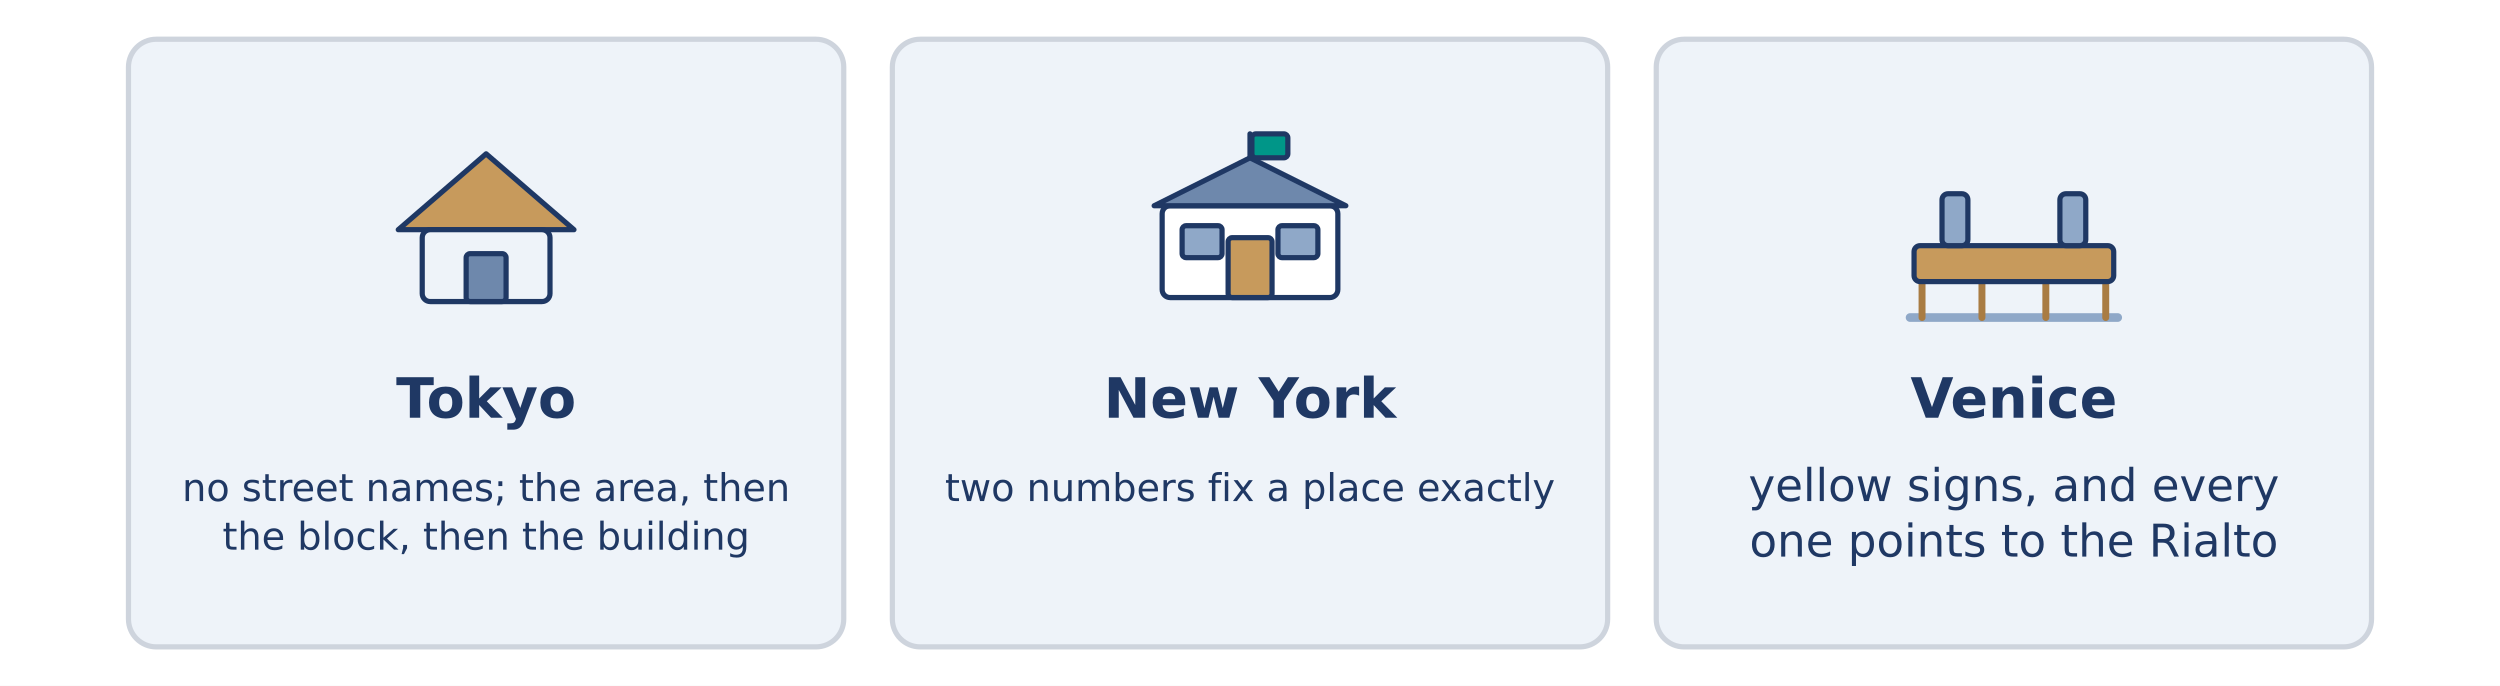
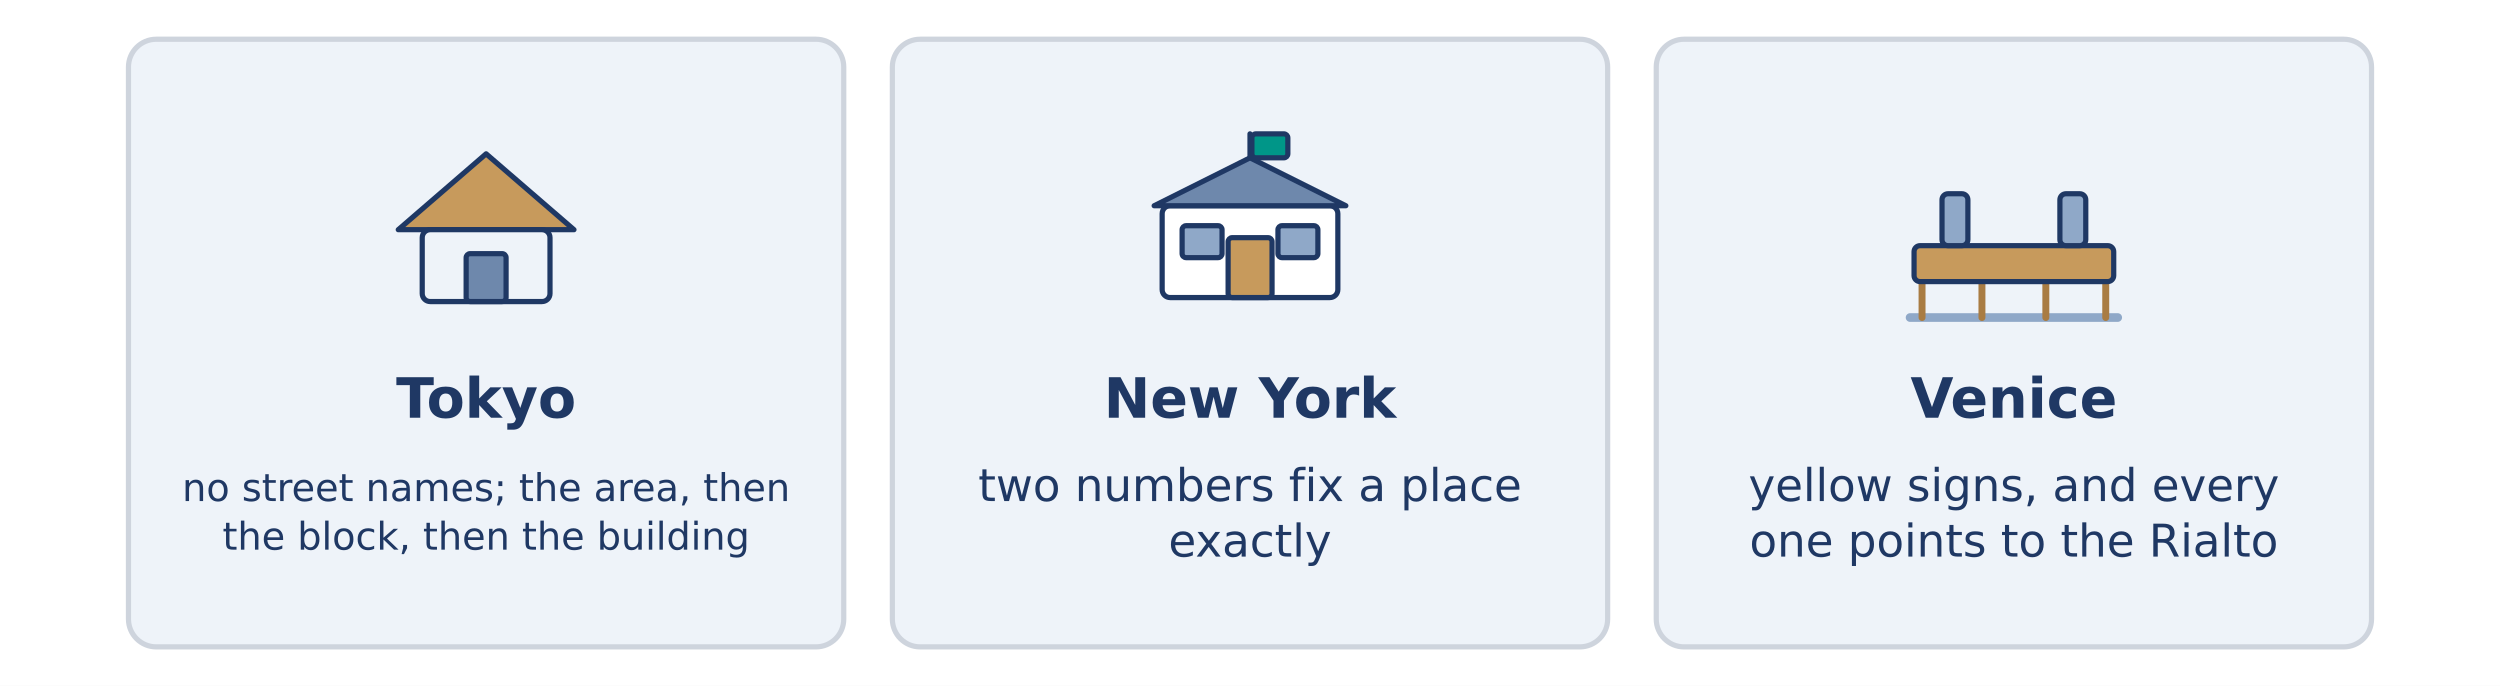
<svg xmlns="http://www.w3.org/2000/svg" width="1440" height="395" viewBox="0 0 1440 395">
  <rect width="1440" height="395" fill="#FFFFFF" />
  <rect x="74.0" y="22.6" width="412.0" height="350.0" rx="16" fill="#EEF3F9" stroke="#CED4DD" stroke-width="3" />
  <path d="M 229.4 132.3 L 280.0 88.6 L 330.6 132.3 Z" fill="#C79A5C" stroke="#1F3864" stroke-width="3" stroke-linecap="round" stroke-linejoin="round" />
  <rect x="243.2" y="132.3" width="73.6" height="41.4" rx="4.6" fill="#EEF3F9" stroke="#1F3864" stroke-width="3" />
  <rect x="268.5" y="146.1" width="23.0" height="27.6" rx="2.3" fill="#6E88AC" stroke="#1F3864" stroke-width="3" />
  <text x="280.0" y="240.6" font-family="DejaVu Sans" font-size="32" font-weight="bold" fill="#1F3864" text-anchor="middle">Tokyo</text>
  <text x="280.0" y="288.6" font-family="DejaVu Sans" font-size="22" font-weight="normal" fill="#1F3864" text-anchor="middle">no street names; the area, then</text>
  <text x="280.0" y="316.6" font-family="DejaVu Sans" font-size="22" font-weight="normal" fill="#1F3864" text-anchor="middle">the block, then the building</text>
  <rect x="514.0" y="22.6" width="412.0" height="350.0" rx="16" fill="#EEF3F9" stroke="#CED4DD" stroke-width="3" />
  <rect x="669.4" y="118.5" width="101.2" height="52.9" rx="4.6" fill="#FFFFFF" stroke="#1F3864" stroke-width="3" />
  <path d="M 664.8 118.5 L 720.0 90.9 L 775.2 118.5 Z" fill="#6E88AC" stroke="#1F3864" stroke-width="3" stroke-linecap="round" stroke-linejoin="round" />
  <line x1="720.0" y1="90.9" x2="720.0" y2="77.1" stroke="#1F3864" stroke-width="3" stroke-linecap="round" />
  <rect x="721.1" y="77.1" width="20.7" height="13.8" rx="2.3" fill="#009688" stroke="#1F3864" stroke-width="3" />
  <rect x="680.9" y="130.0" width="23.0" height="18.4" rx="2.3" fill="#8FA8C8" stroke="#1F3864" stroke-width="3" />
  <rect x="736.1" y="130.0" width="23.0" height="18.4" rx="2.3" fill="#8FA8C8" stroke="#1F3864" stroke-width="3" />
  <rect x="707.4" y="136.9" width="25.3" height="34.5" rx="2.3" fill="#C79A5C" stroke="#1F3864" stroke-width="3" />
  <text x="720.0" y="240.6" font-family="DejaVu Sans" font-size="32" font-weight="bold" fill="#1F3864" text-anchor="middle">New York</text>
-   <text x="720.0" y="288.6" font-family="DejaVu Sans" font-size="22" font-weight="normal" fill="#1F3864" text-anchor="middle">two numbers fix a place exactly</text>
+   <text x="720.0" y="288.6" font-family="DejaVu Sans" font-size="26" font-weight="normal" fill="#1F3864" text-anchor="middle">two numbers fix a place</text>
+   <text x="720.0" y="320.6" font-family="DejaVu Sans" font-size="26" font-weight="normal" fill="#1F3864" text-anchor="middle">exactly</text>
  <rect x="954.0" y="22.6" width="412.0" height="350.0" rx="16" fill="#EEF3F9" stroke="#CED4DD" stroke-width="3" />
  <line x1="1100.2" y1="182.9" x2="1219.8" y2="182.9" stroke="#8FA8C8" stroke-width="5" stroke-linecap="round" />
  <line x1="1107.1" y1="162.2" x2="1107.1" y2="182.9" stroke="#A97C43" stroke-width="4" stroke-linecap="round" />
  <line x1="1141.6" y1="162.2" x2="1141.6" y2="182.9" stroke="#A97C43" stroke-width="4" stroke-linecap="round" />
  <line x1="1178.4" y1="162.2" x2="1178.4" y2="182.9" stroke="#A97C43" stroke-width="4" stroke-linecap="round" />
  <line x1="1212.9" y1="162.2" x2="1212.9" y2="182.9" stroke="#A97C43" stroke-width="4" stroke-linecap="round" />
  <rect x="1102.5" y="141.5" width="115.0" height="20.7" rx="3.45" fill="#C79A5C" stroke="#1F3864" stroke-width="3" />
  <rect x="1118.6" y="111.6" width="14.9" height="29.9" rx="3.45" fill="#8FA8C8" stroke="#1F3864" stroke-width="3" />
  <rect x="1186.5" y="111.6" width="14.9" height="29.9" rx="3.45" fill="#8FA8C8" stroke="#1F3864" stroke-width="3" />
  <text x="1160.0" y="240.6" font-family="DejaVu Sans" font-size="32" font-weight="bold" fill="#1F3864" text-anchor="middle">Venice</text>
  <text x="1160.0" y="288.6" font-family="DejaVu Sans" font-size="26" font-weight="normal" fill="#1F3864" text-anchor="middle">yellow signs, and every</text>
  <text x="1160.0" y="320.6" font-family="DejaVu Sans" font-size="26" font-weight="normal" fill="#1F3864" text-anchor="middle">one points to the Rialto</text>
</svg>
